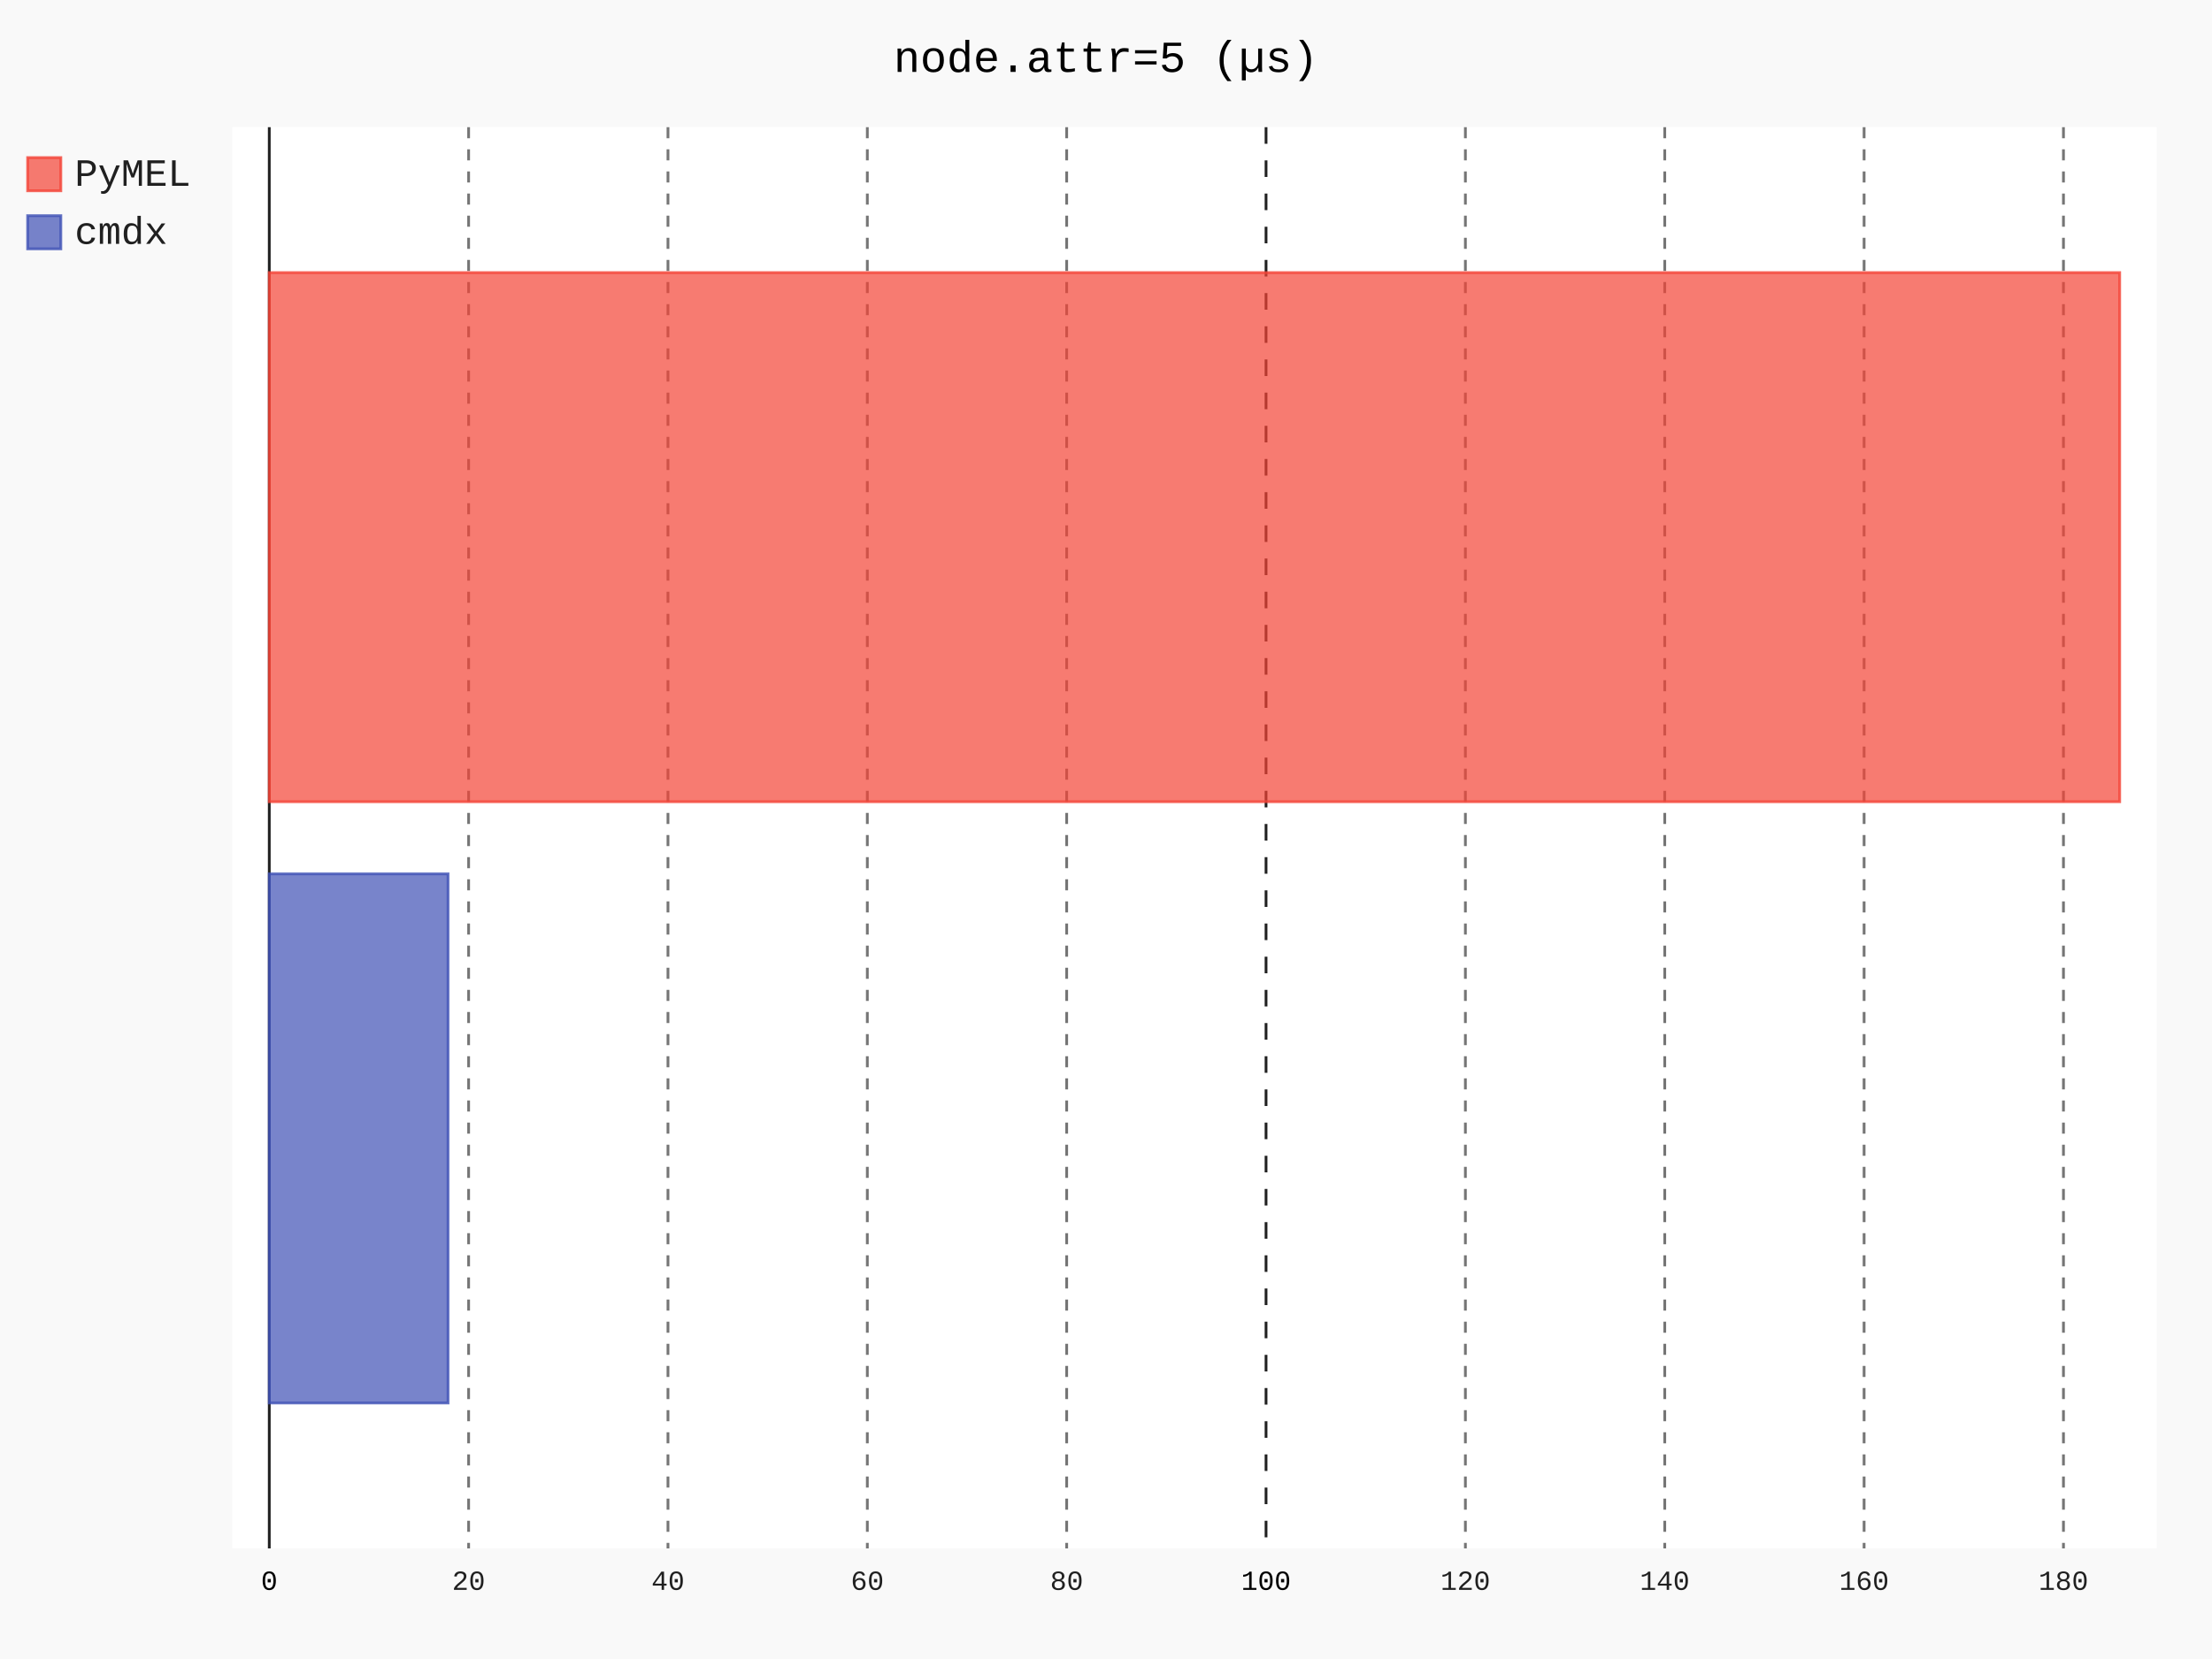
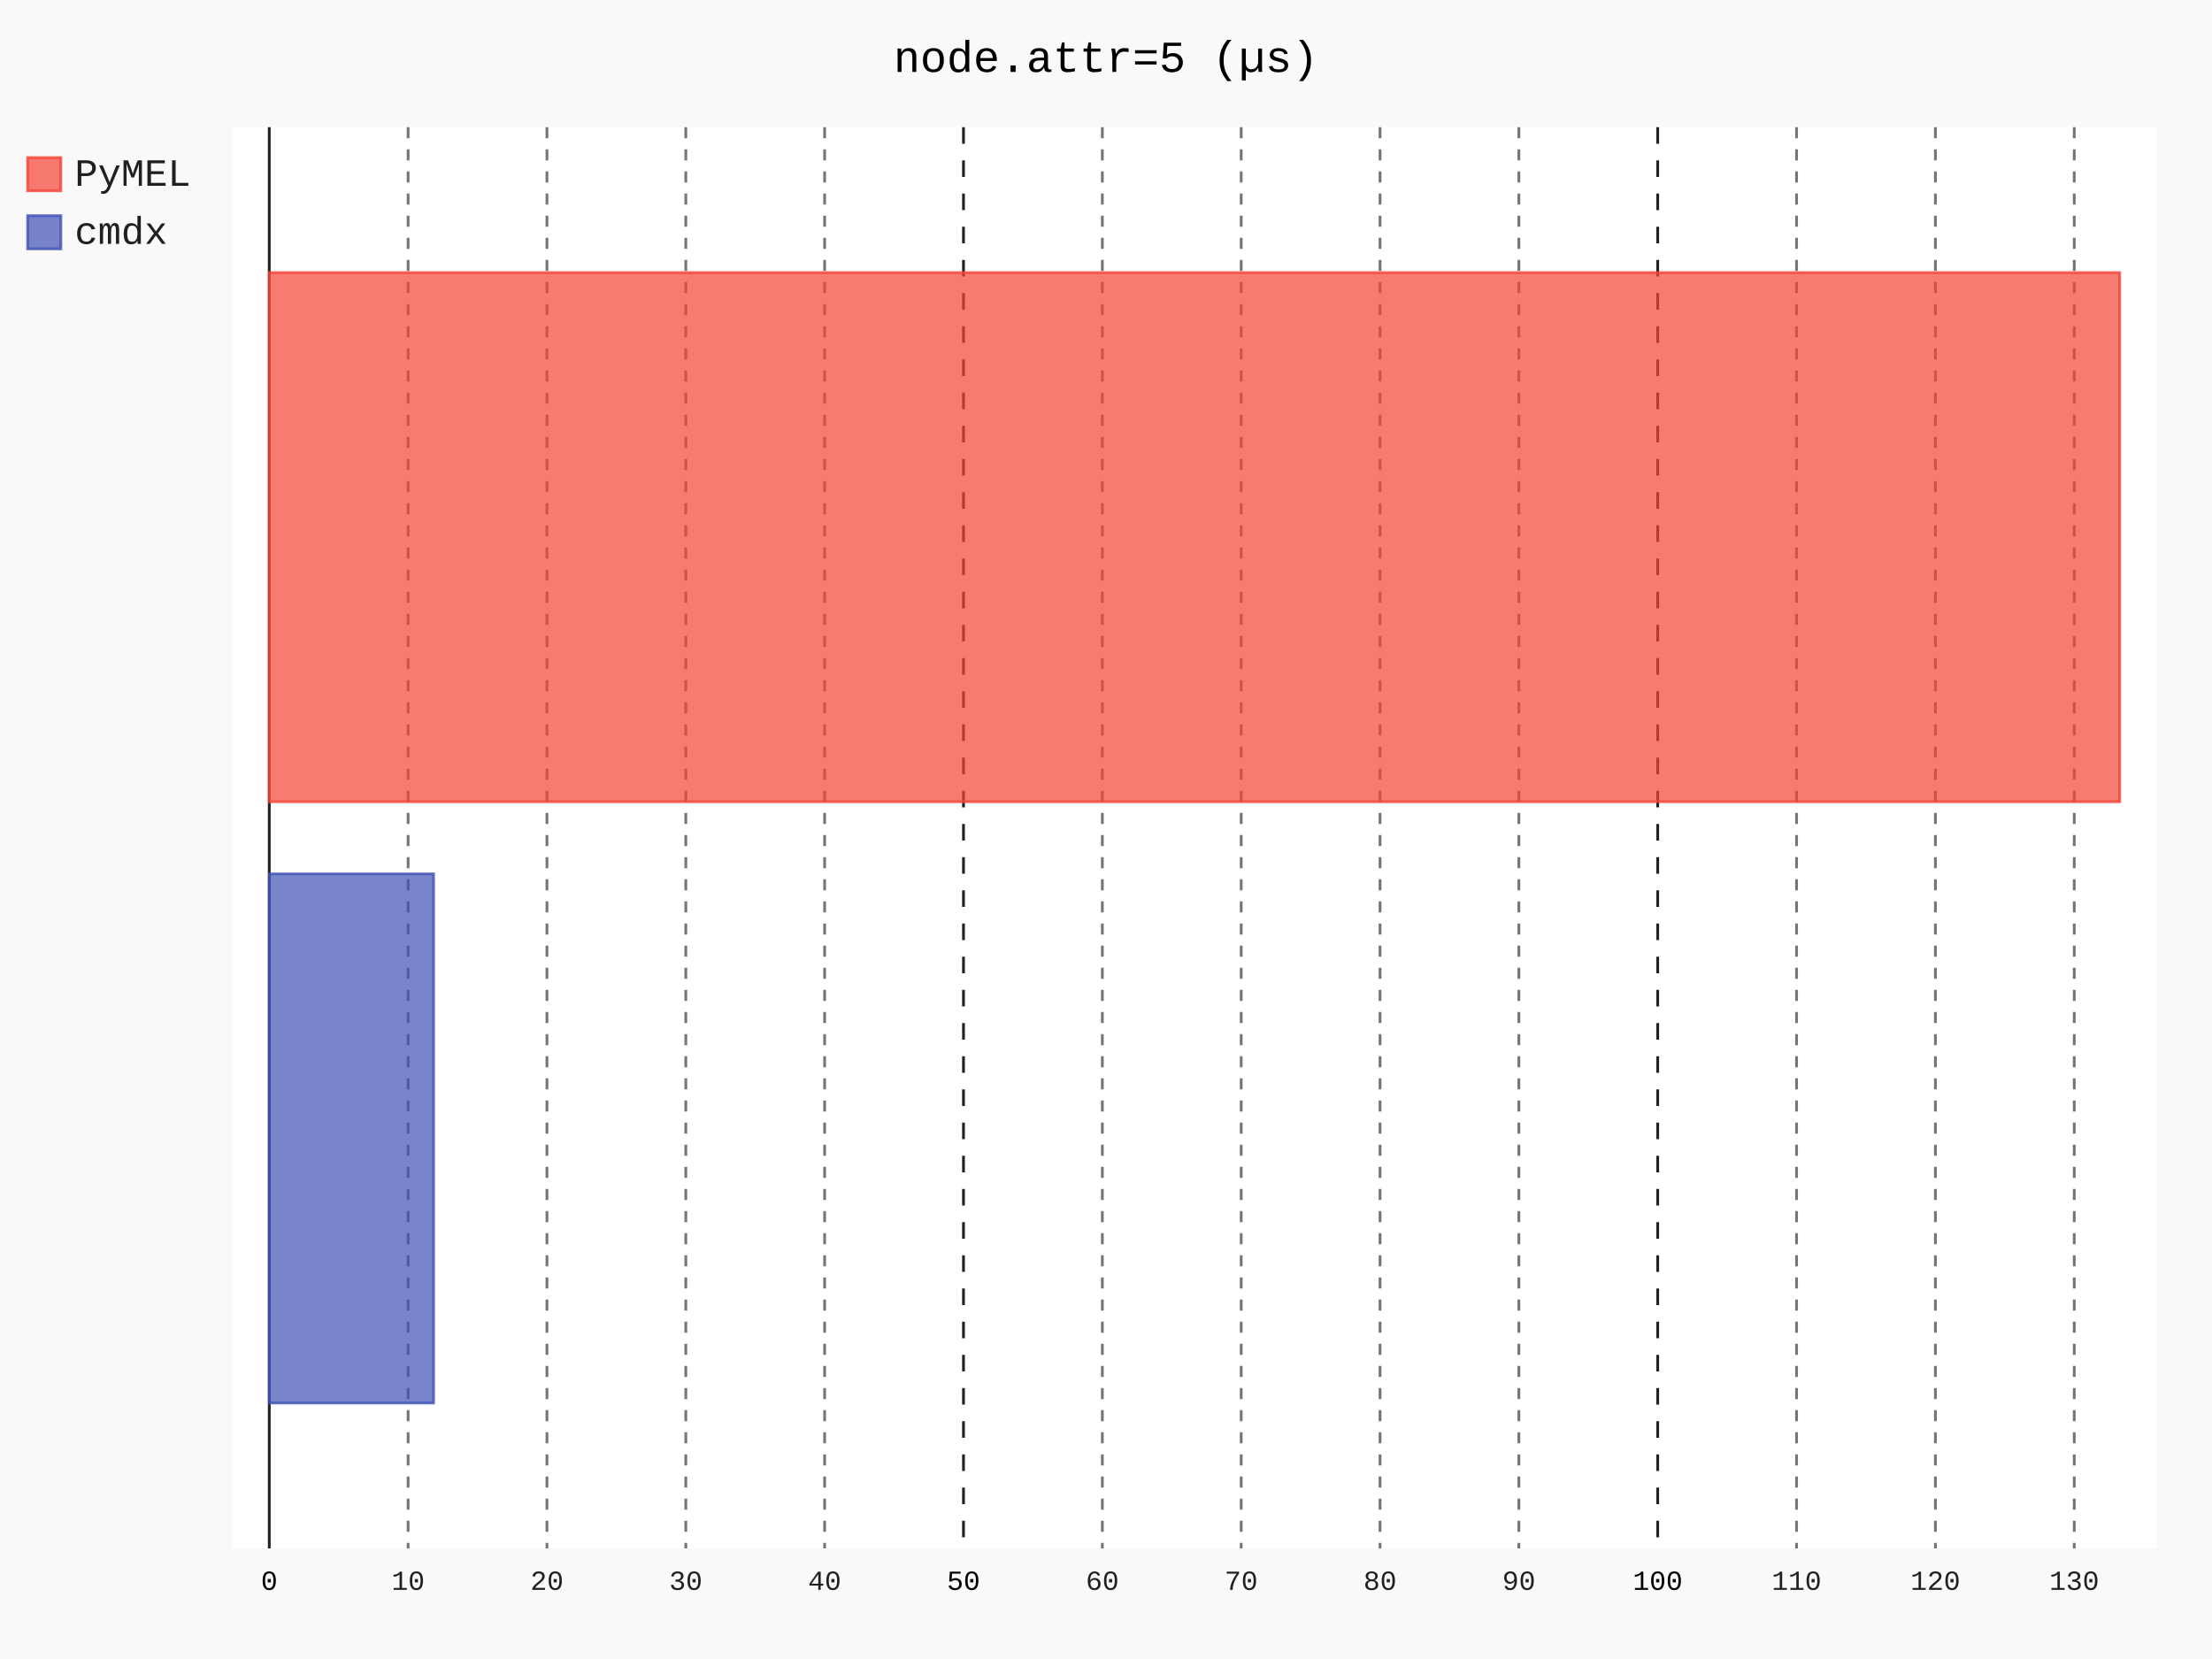
- <svg xmlns="http://www.w3.org/2000/svg" class="pygal-chart" id="chart-849880f3-c0fe-46ce-ae5a-2ea04b70e5c8" viewBox="0 0 800 600">
+ <svg xmlns="http://www.w3.org/2000/svg" class="pygal-chart" id="chart-37086b21-1ee0-4206-8484-563ba29f017d" viewBox="0 0 800 600">
  <defs>
-     <style type="text/css">#chart-849880f3-c0fe-46ce-ae5a-2ea04b70e5c8{-webkit-user-select:none;-webkit-font-smoothing:antialiased;font-family:Consolas,"Liberation Mono",Menlo,Courier,monospace}#chart-849880f3-c0fe-46ce-ae5a-2ea04b70e5c8 .title{font-family:Consolas,"Liberation Mono",Menlo,Courier,monospace;font-size:16px}#chart-849880f3-c0fe-46ce-ae5a-2ea04b70e5c8 .legends .legend text{font-family:Consolas,"Liberation Mono",Menlo,Courier,monospace;font-size:14px}#chart-849880f3-c0fe-46ce-ae5a-2ea04b70e5c8 .axis text{font-family:Consolas,"Liberation Mono",Menlo,Courier,monospace;font-size:10px}#chart-849880f3-c0fe-46ce-ae5a-2ea04b70e5c8 .axis text.major{font-family:Consolas,"Liberation Mono",Menlo,Courier,monospace;font-size:10px}#chart-849880f3-c0fe-46ce-ae5a-2ea04b70e5c8 .text-overlay text.value{font-family:Consolas,"Liberation Mono",Menlo,Courier,monospace;font-size:16px}#chart-849880f3-c0fe-46ce-ae5a-2ea04b70e5c8 .text-overlay text.label{font-family:Consolas,"Liberation Mono",Menlo,Courier,monospace;font-size:10px}#chart-849880f3-c0fe-46ce-ae5a-2ea04b70e5c8 .tooltip{font-family:Consolas,"Liberation Mono",Menlo,Courier,monospace;font-size:14px}#chart-849880f3-c0fe-46ce-ae5a-2ea04b70e5c8 text.no_data{font-family:Consolas,"Liberation Mono",Menlo,Courier,monospace;font-size:64px}
- #chart-849880f3-c0fe-46ce-ae5a-2ea04b70e5c8{background-color:rgba(249,249,249,1)}#chart-849880f3-c0fe-46ce-ae5a-2ea04b70e5c8 path,#chart-849880f3-c0fe-46ce-ae5a-2ea04b70e5c8 line,#chart-849880f3-c0fe-46ce-ae5a-2ea04b70e5c8 rect,#chart-849880f3-c0fe-46ce-ae5a-2ea04b70e5c8 circle{-webkit-transition:150ms;-moz-transition:150ms;transition:150ms}#chart-849880f3-c0fe-46ce-ae5a-2ea04b70e5c8 .graph &gt; .background{fill:rgba(249,249,249,1)}#chart-849880f3-c0fe-46ce-ae5a-2ea04b70e5c8 .plot &gt; .background{fill:rgba(255,255,255,1)}#chart-849880f3-c0fe-46ce-ae5a-2ea04b70e5c8 .graph{fill:rgba(0,0,0,.87)}#chart-849880f3-c0fe-46ce-ae5a-2ea04b70e5c8 text.no_data{fill:rgba(0,0,0,1)}#chart-849880f3-c0fe-46ce-ae5a-2ea04b70e5c8 .title{fill:rgba(0,0,0,1)}#chart-849880f3-c0fe-46ce-ae5a-2ea04b70e5c8 .legends .legend text{fill:rgba(0,0,0,.87)}#chart-849880f3-c0fe-46ce-ae5a-2ea04b70e5c8 .legends .legend:hover text{fill:rgba(0,0,0,1)}#chart-849880f3-c0fe-46ce-ae5a-2ea04b70e5c8 .axis .line{stroke:rgba(0,0,0,1)}#chart-849880f3-c0fe-46ce-ae5a-2ea04b70e5c8 .axis .guide.line{stroke:rgba(0,0,0,.54)}#chart-849880f3-c0fe-46ce-ae5a-2ea04b70e5c8 .axis .major.line{stroke:rgba(0,0,0,.87)}#chart-849880f3-c0fe-46ce-ae5a-2ea04b70e5c8 .axis text.major{fill:rgba(0,0,0,1)}#chart-849880f3-c0fe-46ce-ae5a-2ea04b70e5c8 .axis.y .guides:hover .guide.line,#chart-849880f3-c0fe-46ce-ae5a-2ea04b70e5c8 .line-graph .axis.x .guides:hover .guide.line,#chart-849880f3-c0fe-46ce-ae5a-2ea04b70e5c8 .stackedline-graph .axis.x .guides:hover .guide.line,#chart-849880f3-c0fe-46ce-ae5a-2ea04b70e5c8 .xy-graph .axis.x .guides:hover .guide.line{stroke:rgba(0,0,0,1)}#chart-849880f3-c0fe-46ce-ae5a-2ea04b70e5c8 .axis .guides:hover text{fill:rgba(0,0,0,1)}#chart-849880f3-c0fe-46ce-ae5a-2ea04b70e5c8 .reactive{fill-opacity:.7;stroke-opacity:.8}#chart-849880f3-c0fe-46ce-ae5a-2ea04b70e5c8 .ci{stroke:rgba(0,0,0,.87)}#chart-849880f3-c0fe-46ce-ae5a-2ea04b70e5c8 .reactive.active,#chart-849880f3-c0fe-46ce-ae5a-2ea04b70e5c8 .active .reactive{fill-opacity:.8;stroke-opacity:.9;stroke-width:4}#chart-849880f3-c0fe-46ce-ae5a-2ea04b70e5c8 .ci .reactive.active{stroke-width:1.5}#chart-849880f3-c0fe-46ce-ae5a-2ea04b70e5c8 .series text{fill:rgba(0,0,0,1)}#chart-849880f3-c0fe-46ce-ae5a-2ea04b70e5c8 .tooltip rect{fill:rgba(255,255,255,1);stroke:rgba(0,0,0,1);-webkit-transition:opacity 150ms;-moz-transition:opacity 150ms;transition:opacity 150ms}#chart-849880f3-c0fe-46ce-ae5a-2ea04b70e5c8 .tooltip .label{fill:rgba(0,0,0,.87)}#chart-849880f3-c0fe-46ce-ae5a-2ea04b70e5c8 .tooltip .label{fill:rgba(0,0,0,.87)}#chart-849880f3-c0fe-46ce-ae5a-2ea04b70e5c8 .tooltip .legend{font-size:.8em;fill:rgba(0,0,0,.54)}#chart-849880f3-c0fe-46ce-ae5a-2ea04b70e5c8 .tooltip .x_label{font-size:.6em;fill:rgba(0,0,0,1)}#chart-849880f3-c0fe-46ce-ae5a-2ea04b70e5c8 .tooltip .xlink{font-size:.5em;text-decoration:underline}#chart-849880f3-c0fe-46ce-ae5a-2ea04b70e5c8 .tooltip .value{font-size:1.5em}#chart-849880f3-c0fe-46ce-ae5a-2ea04b70e5c8 .bound{font-size:.5em}#chart-849880f3-c0fe-46ce-ae5a-2ea04b70e5c8 .max-value{font-size:.75em;fill:rgba(0,0,0,.54)}#chart-849880f3-c0fe-46ce-ae5a-2ea04b70e5c8 .map-element{fill:rgba(255,255,255,1);stroke:rgba(0,0,0,.54) !important}#chart-849880f3-c0fe-46ce-ae5a-2ea04b70e5c8 .map-element .reactive{fill-opacity:inherit;stroke-opacity:inherit}#chart-849880f3-c0fe-46ce-ae5a-2ea04b70e5c8 .color-0,#chart-849880f3-c0fe-46ce-ae5a-2ea04b70e5c8 .color-0 a:visited{stroke:#F44336;fill:#F44336}#chart-849880f3-c0fe-46ce-ae5a-2ea04b70e5c8 .color-1,#chart-849880f3-c0fe-46ce-ae5a-2ea04b70e5c8 .color-1 a:visited{stroke:#3F51B5;fill:#3F51B5}#chart-849880f3-c0fe-46ce-ae5a-2ea04b70e5c8 .text-overlay .color-0 text{fill:black}#chart-849880f3-c0fe-46ce-ae5a-2ea04b70e5c8 .text-overlay .color-1 text{fill:black}
- #chart-849880f3-c0fe-46ce-ae5a-2ea04b70e5c8 text.no_data{text-anchor:middle}#chart-849880f3-c0fe-46ce-ae5a-2ea04b70e5c8 .guide.line{fill:none}#chart-849880f3-c0fe-46ce-ae5a-2ea04b70e5c8 .centered{text-anchor:middle}#chart-849880f3-c0fe-46ce-ae5a-2ea04b70e5c8 .title{text-anchor:middle}#chart-849880f3-c0fe-46ce-ae5a-2ea04b70e5c8 .legends .legend text{fill-opacity:1}#chart-849880f3-c0fe-46ce-ae5a-2ea04b70e5c8 .axis.x text{text-anchor:middle}#chart-849880f3-c0fe-46ce-ae5a-2ea04b70e5c8 .axis.x:not(.web) text[transform]{text-anchor:start}#chart-849880f3-c0fe-46ce-ae5a-2ea04b70e5c8 .axis.x:not(.web) text[transform].backwards{text-anchor:end}#chart-849880f3-c0fe-46ce-ae5a-2ea04b70e5c8 .axis.y text{text-anchor:end}#chart-849880f3-c0fe-46ce-ae5a-2ea04b70e5c8 .axis.y text[transform].backwards{text-anchor:start}#chart-849880f3-c0fe-46ce-ae5a-2ea04b70e5c8 .axis.y2 text{text-anchor:start}#chart-849880f3-c0fe-46ce-ae5a-2ea04b70e5c8 .axis.y2 text[transform].backwards{text-anchor:end}#chart-849880f3-c0fe-46ce-ae5a-2ea04b70e5c8 .axis .guide.line{stroke-dasharray:4,4}#chart-849880f3-c0fe-46ce-ae5a-2ea04b70e5c8 .axis .major.guide.line{stroke-dasharray:6,6}#chart-849880f3-c0fe-46ce-ae5a-2ea04b70e5c8 .horizontal .axis.y .guide.line,#chart-849880f3-c0fe-46ce-ae5a-2ea04b70e5c8 .horizontal .axis.y2 .guide.line,#chart-849880f3-c0fe-46ce-ae5a-2ea04b70e5c8 .vertical .axis.x .guide.line{opacity:0}#chart-849880f3-c0fe-46ce-ae5a-2ea04b70e5c8 .horizontal .axis.always_show .guide.line,#chart-849880f3-c0fe-46ce-ae5a-2ea04b70e5c8 .vertical .axis.always_show .guide.line{opacity:1 !important}#chart-849880f3-c0fe-46ce-ae5a-2ea04b70e5c8 .axis.y .guides:hover .guide.line,#chart-849880f3-c0fe-46ce-ae5a-2ea04b70e5c8 .axis.y2 .guides:hover .guide.line,#chart-849880f3-c0fe-46ce-ae5a-2ea04b70e5c8 .axis.x .guides:hover .guide.line{opacity:1}#chart-849880f3-c0fe-46ce-ae5a-2ea04b70e5c8 .axis .guides:hover text{opacity:1}#chart-849880f3-c0fe-46ce-ae5a-2ea04b70e5c8 .nofill{fill:none}#chart-849880f3-c0fe-46ce-ae5a-2ea04b70e5c8 .subtle-fill{fill-opacity:.2}#chart-849880f3-c0fe-46ce-ae5a-2ea04b70e5c8 .dot{stroke-width:1px;fill-opacity:1}#chart-849880f3-c0fe-46ce-ae5a-2ea04b70e5c8 .dot.active{stroke-width:5px}#chart-849880f3-c0fe-46ce-ae5a-2ea04b70e5c8 .dot.negative{fill:transparent}#chart-849880f3-c0fe-46ce-ae5a-2ea04b70e5c8 text,#chart-849880f3-c0fe-46ce-ae5a-2ea04b70e5c8 tspan{stroke:none !important}#chart-849880f3-c0fe-46ce-ae5a-2ea04b70e5c8 .series text.active{opacity:1}#chart-849880f3-c0fe-46ce-ae5a-2ea04b70e5c8 .tooltip rect{fill-opacity:.95;stroke-width:.5}#chart-849880f3-c0fe-46ce-ae5a-2ea04b70e5c8 .tooltip text{fill-opacity:1}#chart-849880f3-c0fe-46ce-ae5a-2ea04b70e5c8 .showable{visibility:hidden}#chart-849880f3-c0fe-46ce-ae5a-2ea04b70e5c8 .showable.shown{visibility:visible}#chart-849880f3-c0fe-46ce-ae5a-2ea04b70e5c8 .gauge-background{fill:rgba(229,229,229,1);stroke:none}#chart-849880f3-c0fe-46ce-ae5a-2ea04b70e5c8 .bg-lines{stroke:rgba(249,249,249,1);stroke-width:2px}</style>
+     <style type="text/css">#chart-37086b21-1ee0-4206-8484-563ba29f017d{-webkit-user-select:none;-webkit-font-smoothing:antialiased;font-family:Consolas,"Liberation Mono",Menlo,Courier,monospace}#chart-37086b21-1ee0-4206-8484-563ba29f017d .title{font-family:Consolas,"Liberation Mono",Menlo,Courier,monospace;font-size:16px}#chart-37086b21-1ee0-4206-8484-563ba29f017d .legends .legend text{font-family:Consolas,"Liberation Mono",Menlo,Courier,monospace;font-size:14px}#chart-37086b21-1ee0-4206-8484-563ba29f017d .axis text{font-family:Consolas,"Liberation Mono",Menlo,Courier,monospace;font-size:10px}#chart-37086b21-1ee0-4206-8484-563ba29f017d .axis text.major{font-family:Consolas,"Liberation Mono",Menlo,Courier,monospace;font-size:10px}#chart-37086b21-1ee0-4206-8484-563ba29f017d .text-overlay text.value{font-family:Consolas,"Liberation Mono",Menlo,Courier,monospace;font-size:16px}#chart-37086b21-1ee0-4206-8484-563ba29f017d .text-overlay text.label{font-family:Consolas,"Liberation Mono",Menlo,Courier,monospace;font-size:10px}#chart-37086b21-1ee0-4206-8484-563ba29f017d .tooltip{font-family:Consolas,"Liberation Mono",Menlo,Courier,monospace;font-size:14px}#chart-37086b21-1ee0-4206-8484-563ba29f017d text.no_data{font-family:Consolas,"Liberation Mono",Menlo,Courier,monospace;font-size:64px}
+ #chart-37086b21-1ee0-4206-8484-563ba29f017d{background-color:rgba(249,249,249,1)}#chart-37086b21-1ee0-4206-8484-563ba29f017d path,#chart-37086b21-1ee0-4206-8484-563ba29f017d line,#chart-37086b21-1ee0-4206-8484-563ba29f017d rect,#chart-37086b21-1ee0-4206-8484-563ba29f017d circle{-webkit-transition:150ms;-moz-transition:150ms;transition:150ms}#chart-37086b21-1ee0-4206-8484-563ba29f017d .graph &gt; .background{fill:rgba(249,249,249,1)}#chart-37086b21-1ee0-4206-8484-563ba29f017d .plot &gt; .background{fill:rgba(255,255,255,1)}#chart-37086b21-1ee0-4206-8484-563ba29f017d .graph{fill:rgba(0,0,0,.87)}#chart-37086b21-1ee0-4206-8484-563ba29f017d text.no_data{fill:rgba(0,0,0,1)}#chart-37086b21-1ee0-4206-8484-563ba29f017d .title{fill:rgba(0,0,0,1)}#chart-37086b21-1ee0-4206-8484-563ba29f017d .legends .legend text{fill:rgba(0,0,0,.87)}#chart-37086b21-1ee0-4206-8484-563ba29f017d .legends .legend:hover text{fill:rgba(0,0,0,1)}#chart-37086b21-1ee0-4206-8484-563ba29f017d .axis .line{stroke:rgba(0,0,0,1)}#chart-37086b21-1ee0-4206-8484-563ba29f017d .axis .guide.line{stroke:rgba(0,0,0,.54)}#chart-37086b21-1ee0-4206-8484-563ba29f017d .axis .major.line{stroke:rgba(0,0,0,.87)}#chart-37086b21-1ee0-4206-8484-563ba29f017d .axis text.major{fill:rgba(0,0,0,1)}#chart-37086b21-1ee0-4206-8484-563ba29f017d .axis.y .guides:hover .guide.line,#chart-37086b21-1ee0-4206-8484-563ba29f017d .line-graph .axis.x .guides:hover .guide.line,#chart-37086b21-1ee0-4206-8484-563ba29f017d .stackedline-graph .axis.x .guides:hover .guide.line,#chart-37086b21-1ee0-4206-8484-563ba29f017d .xy-graph .axis.x .guides:hover .guide.line{stroke:rgba(0,0,0,1)}#chart-37086b21-1ee0-4206-8484-563ba29f017d .axis .guides:hover text{fill:rgba(0,0,0,1)}#chart-37086b21-1ee0-4206-8484-563ba29f017d .reactive{fill-opacity:.7;stroke-opacity:.8}#chart-37086b21-1ee0-4206-8484-563ba29f017d .ci{stroke:rgba(0,0,0,.87)}#chart-37086b21-1ee0-4206-8484-563ba29f017d .reactive.active,#chart-37086b21-1ee0-4206-8484-563ba29f017d .active .reactive{fill-opacity:.8;stroke-opacity:.9;stroke-width:4}#chart-37086b21-1ee0-4206-8484-563ba29f017d .ci .reactive.active{stroke-width:1.5}#chart-37086b21-1ee0-4206-8484-563ba29f017d .series text{fill:rgba(0,0,0,1)}#chart-37086b21-1ee0-4206-8484-563ba29f017d .tooltip rect{fill:rgba(255,255,255,1);stroke:rgba(0,0,0,1);-webkit-transition:opacity 150ms;-moz-transition:opacity 150ms;transition:opacity 150ms}#chart-37086b21-1ee0-4206-8484-563ba29f017d .tooltip .label{fill:rgba(0,0,0,.87)}#chart-37086b21-1ee0-4206-8484-563ba29f017d .tooltip .label{fill:rgba(0,0,0,.87)}#chart-37086b21-1ee0-4206-8484-563ba29f017d .tooltip .legend{font-size:.8em;fill:rgba(0,0,0,.54)}#chart-37086b21-1ee0-4206-8484-563ba29f017d .tooltip .x_label{font-size:.6em;fill:rgba(0,0,0,1)}#chart-37086b21-1ee0-4206-8484-563ba29f017d .tooltip .xlink{font-size:.5em;text-decoration:underline}#chart-37086b21-1ee0-4206-8484-563ba29f017d .tooltip .value{font-size:1.5em}#chart-37086b21-1ee0-4206-8484-563ba29f017d .bound{font-size:.5em}#chart-37086b21-1ee0-4206-8484-563ba29f017d .max-value{font-size:.75em;fill:rgba(0,0,0,.54)}#chart-37086b21-1ee0-4206-8484-563ba29f017d .map-element{fill:rgba(255,255,255,1);stroke:rgba(0,0,0,.54) !important}#chart-37086b21-1ee0-4206-8484-563ba29f017d .map-element .reactive{fill-opacity:inherit;stroke-opacity:inherit}#chart-37086b21-1ee0-4206-8484-563ba29f017d .color-0,#chart-37086b21-1ee0-4206-8484-563ba29f017d .color-0 a:visited{stroke:#F44336;fill:#F44336}#chart-37086b21-1ee0-4206-8484-563ba29f017d .color-1,#chart-37086b21-1ee0-4206-8484-563ba29f017d .color-1 a:visited{stroke:#3F51B5;fill:#3F51B5}#chart-37086b21-1ee0-4206-8484-563ba29f017d .text-overlay .color-0 text{fill:black}#chart-37086b21-1ee0-4206-8484-563ba29f017d .text-overlay .color-1 text{fill:black}
+ #chart-37086b21-1ee0-4206-8484-563ba29f017d text.no_data{text-anchor:middle}#chart-37086b21-1ee0-4206-8484-563ba29f017d .guide.line{fill:none}#chart-37086b21-1ee0-4206-8484-563ba29f017d .centered{text-anchor:middle}#chart-37086b21-1ee0-4206-8484-563ba29f017d .title{text-anchor:middle}#chart-37086b21-1ee0-4206-8484-563ba29f017d .legends .legend text{fill-opacity:1}#chart-37086b21-1ee0-4206-8484-563ba29f017d .axis.x text{text-anchor:middle}#chart-37086b21-1ee0-4206-8484-563ba29f017d .axis.x:not(.web) text[transform]{text-anchor:start}#chart-37086b21-1ee0-4206-8484-563ba29f017d .axis.x:not(.web) text[transform].backwards{text-anchor:end}#chart-37086b21-1ee0-4206-8484-563ba29f017d .axis.y text{text-anchor:end}#chart-37086b21-1ee0-4206-8484-563ba29f017d .axis.y text[transform].backwards{text-anchor:start}#chart-37086b21-1ee0-4206-8484-563ba29f017d .axis.y2 text{text-anchor:start}#chart-37086b21-1ee0-4206-8484-563ba29f017d .axis.y2 text[transform].backwards{text-anchor:end}#chart-37086b21-1ee0-4206-8484-563ba29f017d .axis .guide.line{stroke-dasharray:4,4}#chart-37086b21-1ee0-4206-8484-563ba29f017d .axis .major.guide.line{stroke-dasharray:6,6}#chart-37086b21-1ee0-4206-8484-563ba29f017d .horizontal .axis.y .guide.line,#chart-37086b21-1ee0-4206-8484-563ba29f017d .horizontal .axis.y2 .guide.line,#chart-37086b21-1ee0-4206-8484-563ba29f017d .vertical .axis.x .guide.line{opacity:0}#chart-37086b21-1ee0-4206-8484-563ba29f017d .horizontal .axis.always_show .guide.line,#chart-37086b21-1ee0-4206-8484-563ba29f017d .vertical .axis.always_show .guide.line{opacity:1 !important}#chart-37086b21-1ee0-4206-8484-563ba29f017d .axis.y .guides:hover .guide.line,#chart-37086b21-1ee0-4206-8484-563ba29f017d .axis.y2 .guides:hover .guide.line,#chart-37086b21-1ee0-4206-8484-563ba29f017d .axis.x .guides:hover .guide.line{opacity:1}#chart-37086b21-1ee0-4206-8484-563ba29f017d .axis .guides:hover text{opacity:1}#chart-37086b21-1ee0-4206-8484-563ba29f017d .nofill{fill:none}#chart-37086b21-1ee0-4206-8484-563ba29f017d .subtle-fill{fill-opacity:.2}#chart-37086b21-1ee0-4206-8484-563ba29f017d .dot{stroke-width:1px;fill-opacity:1}#chart-37086b21-1ee0-4206-8484-563ba29f017d .dot.active{stroke-width:5px}#chart-37086b21-1ee0-4206-8484-563ba29f017d .dot.negative{fill:transparent}#chart-37086b21-1ee0-4206-8484-563ba29f017d text,#chart-37086b21-1ee0-4206-8484-563ba29f017d tspan{stroke:none !important}#chart-37086b21-1ee0-4206-8484-563ba29f017d .series text.active{opacity:1}#chart-37086b21-1ee0-4206-8484-563ba29f017d .tooltip rect{fill-opacity:.95;stroke-width:.5}#chart-37086b21-1ee0-4206-8484-563ba29f017d .tooltip text{fill-opacity:1}#chart-37086b21-1ee0-4206-8484-563ba29f017d .showable{visibility:hidden}#chart-37086b21-1ee0-4206-8484-563ba29f017d .showable.shown{visibility:visible}#chart-37086b21-1ee0-4206-8484-563ba29f017d .gauge-background{fill:rgba(229,229,229,1);stroke:none}#chart-37086b21-1ee0-4206-8484-563ba29f017d .bg-lines{stroke:rgba(249,249,249,1);stroke-width:2px}</style>
  </defs>
  <g class="graph horizontalbar-graph horizontal">
    <rect class="background" height="600" width="800" x="0" y="0" />
    <g class="plot" transform="translate(84, 46)">
      <rect class="background" height="514" width="696.0" x="0" y="0" />
      <g class="axis x always_show">
        <g class="guides">
          <path class="axis major line" d="M13.385 0 v514" />
          <text class="major" x="13.385" y="529.0">0</text>
        </g>
        <g class="guides">
-           <path class="guide line" d="M85.484 0 v514" />
-           <text class="" x="85.484" y="529.0">20</text>
+           <path class="guide line" d="M63.6 0 v514" />
+           <text class="" x="63.6" y="529.0">10</text>
        </g>
        <g class="guides">
-           <path class="guide line" d="M157.583 0 v514" />
-           <text class="" x="157.583" y="529.0">40</text>
+           <path class="guide line" d="M113.815 0 v514" />
+           <text class="" x="113.815" y="529.0">20</text>
        </g>
        <g class="guides">
-           <path class="guide line" d="M229.682 0 v514" />
-           <text class="" x="229.682" y="529.0">60</text>
+           <path class="guide line" d="M164.03 0 v514" />
+           <text class="" x="164.03" y="529.0">30</text>
        </g>
        <g class="guides">
-           <path class="guide line" d="M301.781 0 v514" />
-           <text class="" x="301.781" y="529.0">80</text>
+           <path class="guide line" d="M214.245 0 v514" />
+           <text class="" x="214.245" y="529.0">40</text>
        </g>
        <g class="guides">
-           <path class="major guide line" d="M373.881 0 v514" />
-           <text class="major" x="373.881" y="529.0">100</text>
+           <path class="major guide line" d="M264.46 0 v514" />
+           <text class="major" x="264.46" y="529.0">50</text>
        </g>
        <g class="guides">
-           <path class="guide line" d="M445.98 0 v514" />
-           <text class="" x="445.98" y="529.0">120</text>
+           <path class="guide line" d="M314.675 0 v514" />
+           <text class="" x="314.675" y="529.0">60</text>
        </g>
        <g class="guides">
-           <path class="guide line" d="M518.079 0 v514" />
-           <text class="" x="518.079" y="529.0">140</text>
+           <path class="guide line" d="M364.89 0 v514" />
+           <text class="" x="364.89" y="529.0">70</text>
        </g>
        <g class="guides">
-           <path class="guide line" d="M590.178 0 v514" />
-           <text class="" x="590.178" y="529.0">160</text>
+           <path class="guide line" d="M415.105 0 v514" />
+           <text class="" x="415.105" y="529.0">80</text>
        </g>
        <g class="guides">
-           <path class="guide line" d="M662.278 0 v514" />
-           <text class="" x="662.278" y="529.0">180</text>
+           <path class="guide line" d="M465.32 0 v514" />
+           <text class="" x="465.32" y="529.0">90</text>
+         </g>
+         <g class="guides">
+           <path class="major guide line" d="M515.535 0 v514" />
+           <text class="major" x="515.535" y="529.0">100</text>
+         </g>
+         <g class="guides">
+           <path class="guide line" d="M565.751 0 v514" />
+           <text class="" x="565.751" y="529.0">110</text>
+         </g>
+         <g class="guides">
+           <path class="guide line" d="M615.966 0 v514" />
+           <text class="" x="615.966" y="529.0">120</text>
+         </g>
+         <g class="guides">
+           <path class="guide line" d="M666.181 0 v514" />
+           <text class="" x="666.181" y="529.0">130</text>
        </g>
      </g>
      <g class="series serie-1 color-1">
        <g class="bars">
          <g class="bar">
-             <rect class="rect reactive tooltip-trigger" height="191.366" rx="0" ry="0" width="64.657" x="13.385" y="270.048" />
+             <rect class="rect reactive tooltip-trigger" height="191.366" rx="0" ry="0" width="59.423" x="13.385" y="270.048" />
          </g>
        </g>
      </g>
      <g class="series serie-0 color-0">
        <g class="bars">
          <g class="bar">
            <rect class="rect reactive tooltip-trigger" height="191.366" rx="0" ry="0" width="669.231" x="13.385" y="52.586" />
          </g>
        </g>
      </g>
    </g>
    <g class="titles">
      <text class="title plot_title" x="400.0" y="26">node.attr=5 (µs)</text>
    </g>
    <g class="plot overlay" transform="translate(84, 46)">
      <g class="series serie-1 color-1" />
      <g class="series serie-0 color-0" />
    </g>
    <g class="plot text-overlay" transform="translate(84, 46)">
      <g class="series serie-1 color-1" />
      <g class="series serie-0 color-0" />
    </g>
    <g class="plot tooltip-overlay" transform="translate(84, 46)">
      <g class="tooltip" style="opacity: 0" transform="translate(0 0)">
        <rect class="tooltip-box" height="0" rx="0" ry="0" width="0" />
        <g class="text" />
      </g>
    </g>
    <g class="legends" transform="translate(10, 56)">
      <g class="legend reactive activate-serie" id="activate-serie-0">
        <rect class="color-0 reactive" height="12" width="12" x="0.0" y="1.0" />
        <text x="17.0" y="11.2">PyMEL</text>
      </g>
      <g class="legend reactive activate-serie" id="activate-serie-1">
        <rect class="color-1 reactive" height="12" width="12" x="0.0" y="22.0" />
        <text x="17.0" y="32.2">cmdx</text>
      </g>
    </g>
    <g class="legends" transform="translate(790, 56)" />
  </g>
</svg>
